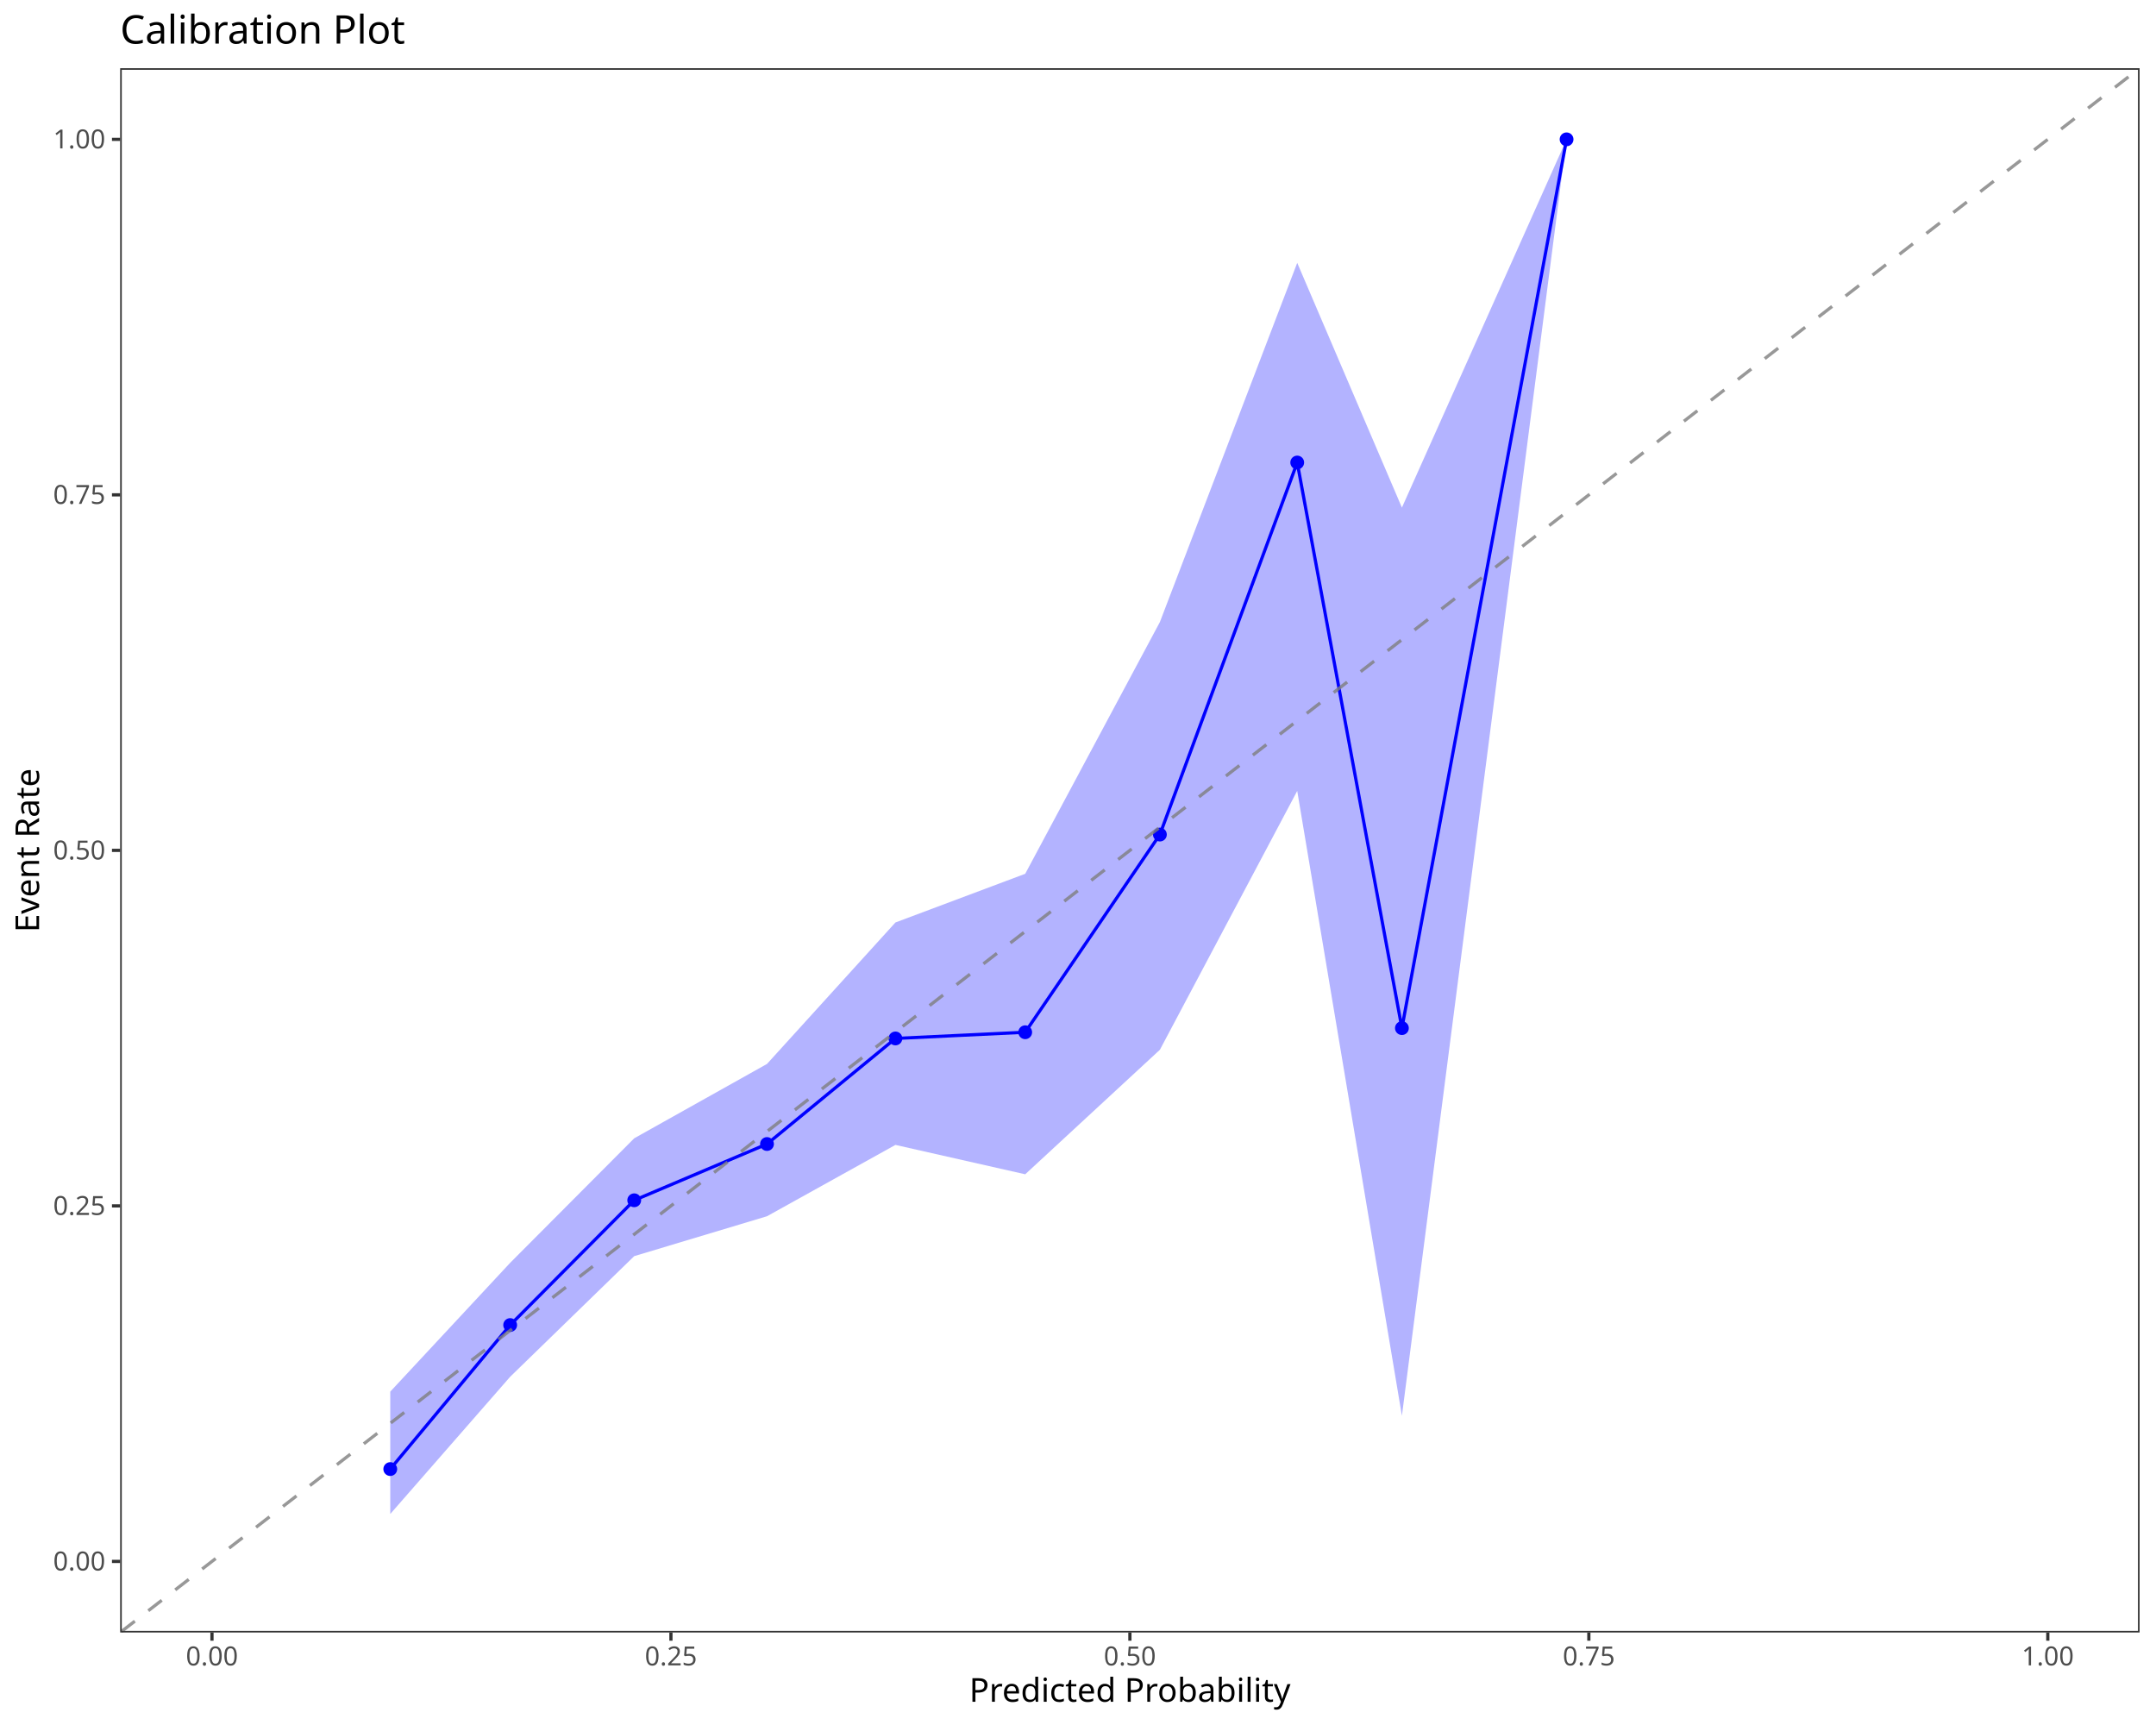
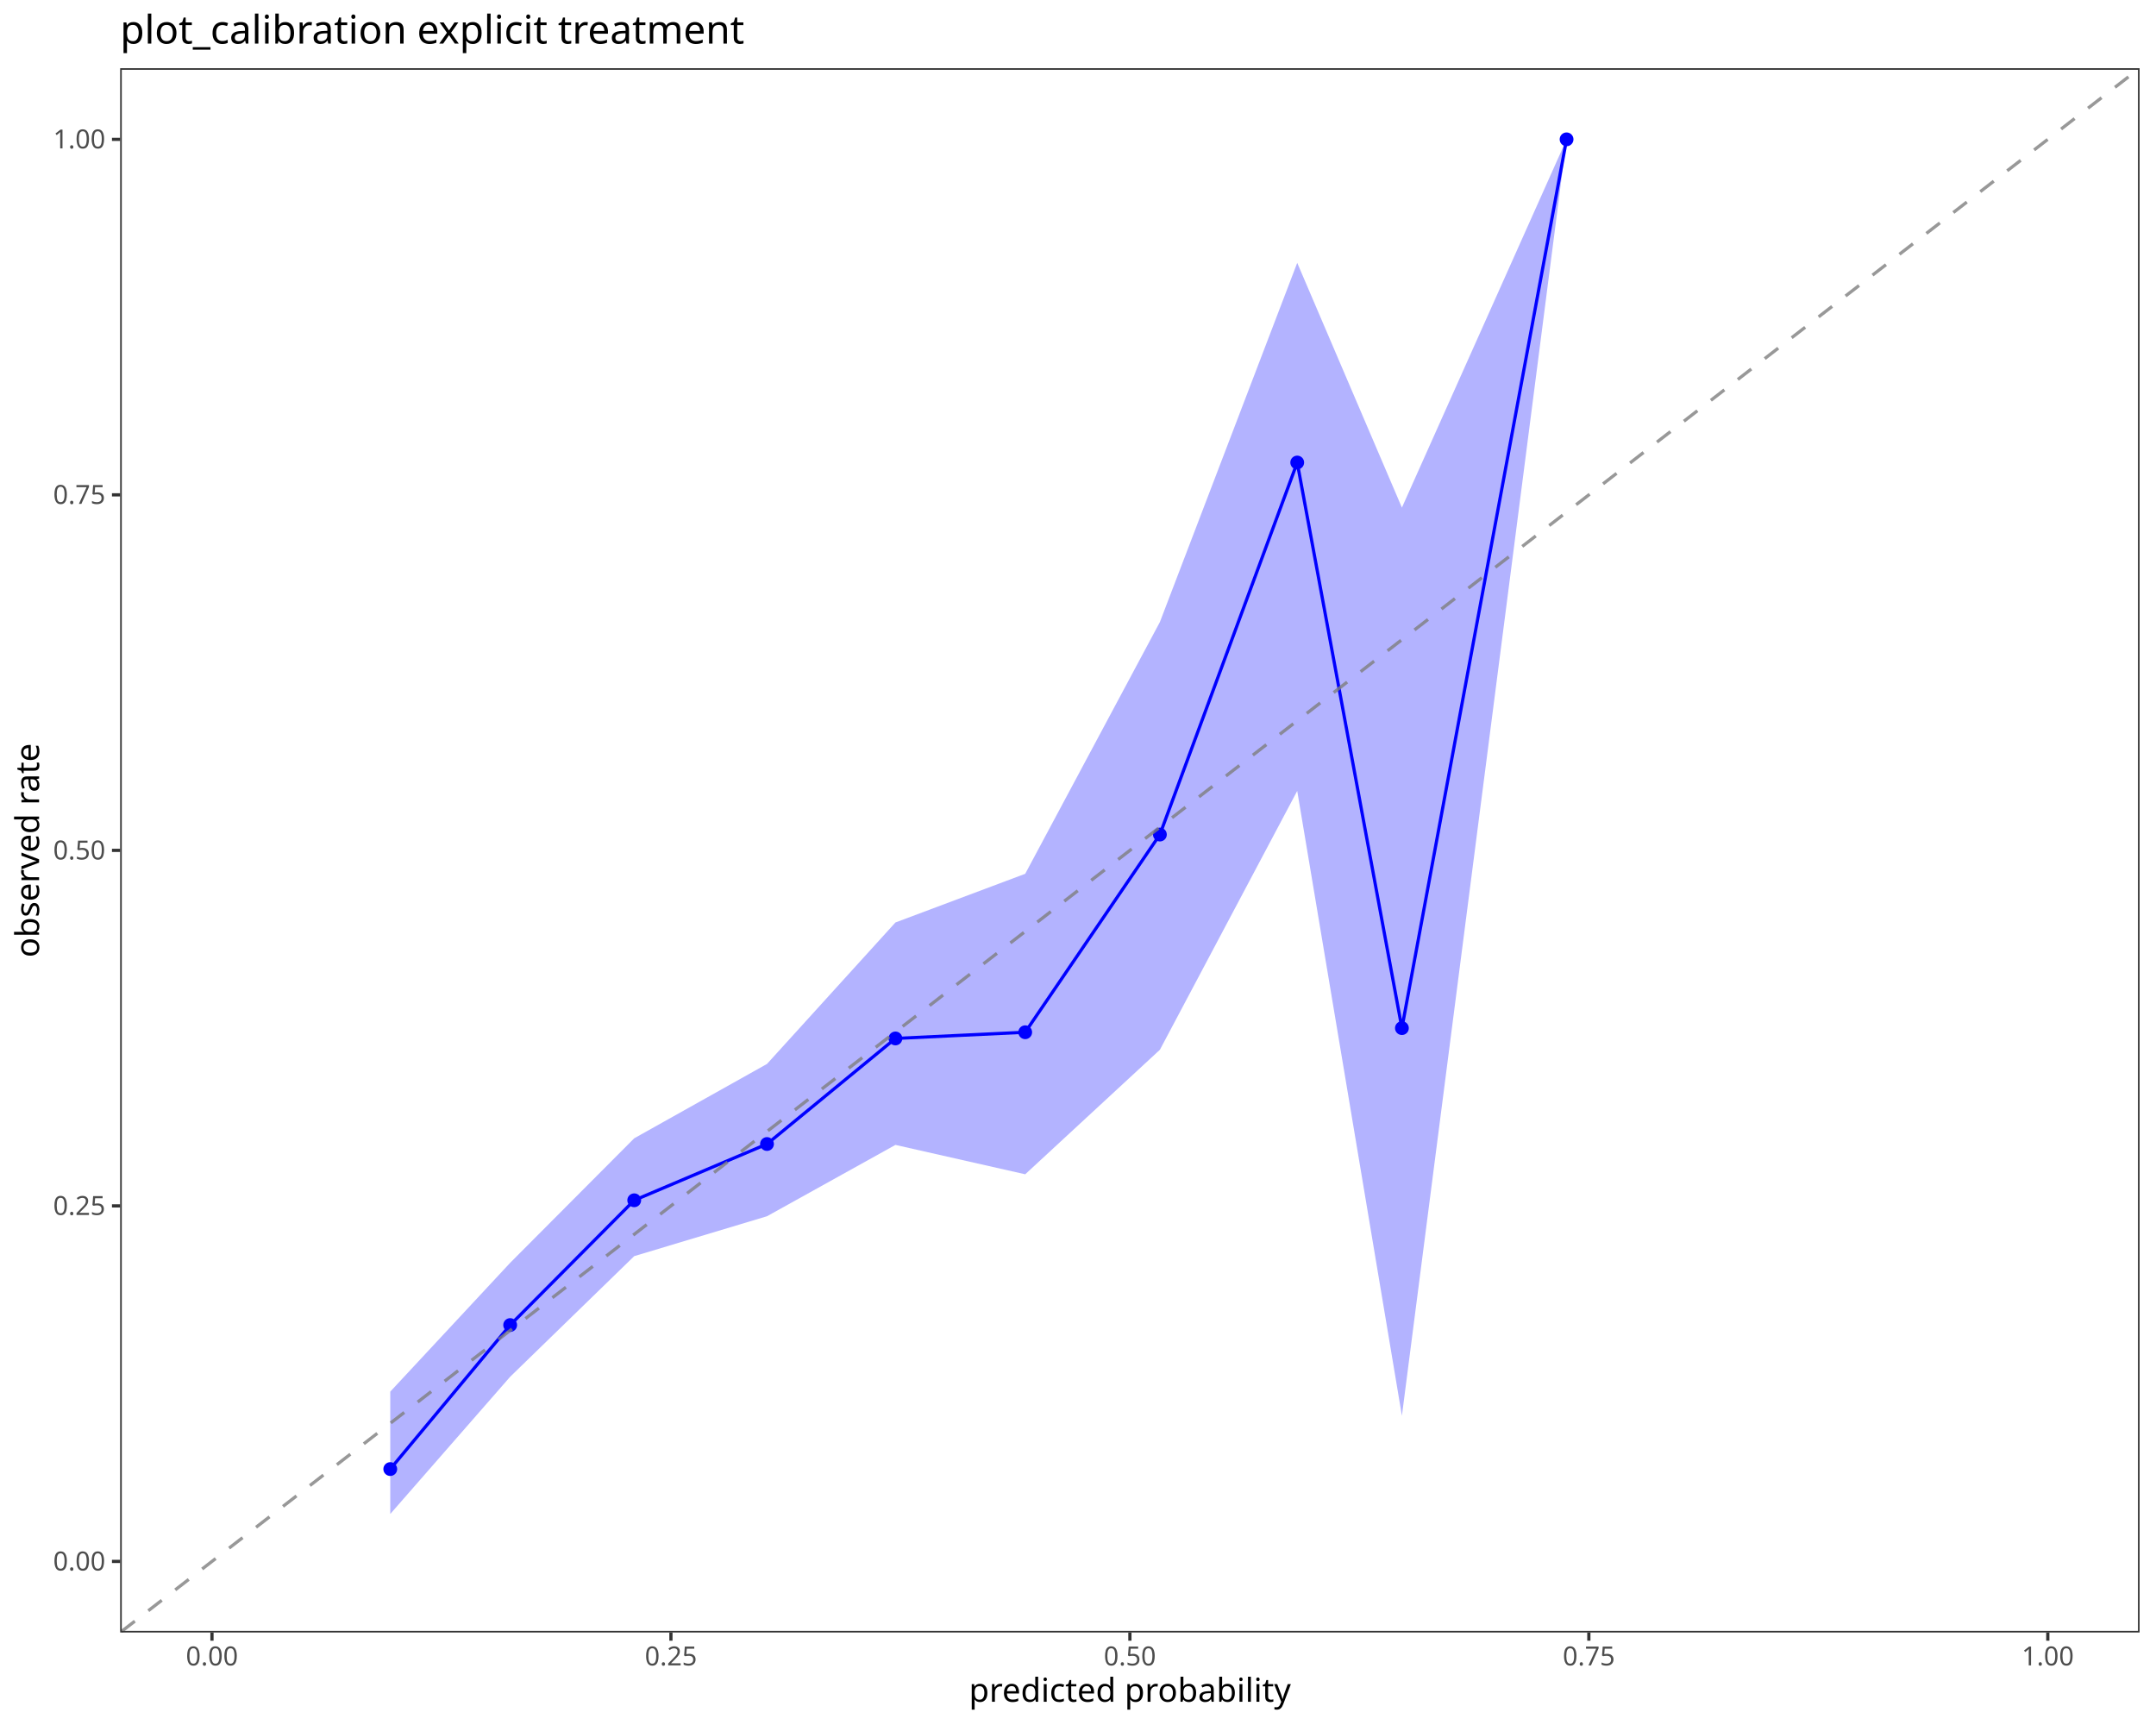
<svg xmlns="http://www.w3.org/2000/svg" class="svglite" data-engine-version="2.0" width="720.00pt" height="576.00pt" viewBox="0 0 720.00 576.00">
  <defs>
    <style type="text/css">
    .svglite line, .svglite polyline, .svglite polygon, .svglite path, .svglite rect, .svglite circle {
      fill: none;
      stroke: #000000;
      stroke-linecap: round;
      stroke-linejoin: round;
      stroke-miterlimit: 10.00;
    }
  </style>
  </defs>
  <rect width="100%" height="100%" style="stroke: none; fill: #FFFFFF;" />
  <defs>
    <clipPath id="cpMC4wMHw3MjAuMDB8MC4wMHw1NzYuMDA=">
      <rect x="0.00" y="0.00" width="720.00" height="576.00" />
    </clipPath>
  </defs>
  <g clip-path="url(#cpMC4wMHw3MjAuMDB8MC4wMHw1NzYuMDA=)">
    <rect x="0.00" y="0.00" width="720.00" height="576.00" style="stroke-width: 1.07; stroke: #FFFFFF; fill: #FFFFFF;" />
  </g>
  <defs>
    <clipPath id="cpNDAuMTN8NzE0LjUyfDIyLjc4fDU0NS4xMQ==">
      <rect x="40.13" y="22.78" width="674.39" height="522.33" />
    </clipPath>
  </defs>
  <g clip-path="url(#cpNDAuMTN8NzE0LjUyfDIyLjc4fDU0NS4xMQ==)">
    <rect x="40.13" y="22.78" width="674.39" height="522.33" style="stroke-width: 1.07; stroke: none; fill: #FFFFFF;" />
    <polygon points="130.33,464.68 170.37,421.67 211.80,380.09 256.14,355.26 299.03,308.03 342.37,291.77 387.35,207.70 433.21,87.77 468.17,169.49 523.16,46.53 523.16,46.53 468.17,472.74 433.21,264.10 387.35,350.53 342.37,392.11 299.03,382.30 256.14,406.12 211.80,419.44 170.37,459.72 130.33,505.54 " style="stroke-width: 0.00; stroke: none; stroke-linecap: butt; fill: #0000FF; fill-opacity: 0.30;" />
    <polyline points="130.33,464.68 170.37,421.67 211.80,380.09 256.14,355.26 299.03,308.03 342.37,291.77 387.35,207.70 433.21,87.77 468.17,169.49 523.16,46.53 " style="stroke-width: 1.07; stroke: none; stroke-linecap: butt;" />
    <polyline points="523.16,46.53 468.17,472.74 433.21,264.10 387.35,350.53 342.37,392.11 299.03,382.30 256.14,406.12 211.80,419.44 170.37,459.72 130.33,505.54 " style="stroke-width: 1.07; stroke: none; stroke-linecap: butt;" />
    <polyline points="130.33,490.54 170.37,442.45 211.80,400.79 256.14,382.00 299.03,346.75 342.37,344.68 387.35,278.67 433.21,154.44 468.17,343.30 523.16,46.53 " style="stroke-width: 1.07; stroke: #0000FF; stroke-linecap: butt;" />
    <circle cx="130.33" cy="490.54" r="1.95" style="stroke-width: 0.71; stroke: #0000FF; fill: #0000FF;" />
    <circle cx="170.37" cy="442.45" r="1.95" style="stroke-width: 0.71; stroke: #0000FF; fill: #0000FF;" />
    <circle cx="211.80" cy="400.79" r="1.95" style="stroke-width: 0.71; stroke: #0000FF; fill: #0000FF;" />
    <circle cx="256.14" cy="382.00" r="1.95" style="stroke-width: 0.71; stroke: #0000FF; fill: #0000FF;" />
    <circle cx="299.03" cy="346.75" r="1.95" style="stroke-width: 0.71; stroke: #0000FF; fill: #0000FF;" />
    <circle cx="342.37" cy="344.68" r="1.95" style="stroke-width: 0.71; stroke: #0000FF; fill: #0000FF;" />
    <circle cx="387.35" cy="278.67" r="1.95" style="stroke-width: 0.71; stroke: #0000FF; fill: #0000FF;" />
    <circle cx="433.21" cy="154.44" r="1.95" style="stroke-width: 0.71; stroke: #0000FF; fill: #0000FF;" />
    <circle cx="468.17" cy="343.30" r="1.95" style="stroke-width: 0.71; stroke: #0000FF; fill: #0000FF;" />
    <circle cx="523.16" cy="46.53" r="1.95" style="stroke-width: 0.71; stroke: #0000FF; fill: #0000FF;" />
    <line x1="-634.25" y1="1067.44" x2="1388.91" y2="-499.55" style="stroke-width: 1.07; stroke: #7F7F7F; stroke-opacity: 0.80; stroke-dasharray: 5.69,5.69; stroke-linecap: butt;" />
    <rect x="40.13" y="22.78" width="674.39" height="522.33" style="stroke-width: 1.07; stroke: #333333;" />
  </g>
  <g clip-path="url(#cpMC4wMHw3MjAuMDB8MC4wMHw1NzYuMDA=)">
    <text x="35.20" y="524.40" text-anchor="end" style="font-size: 8.80px; fill: #4D4D4D; font-family: sans;" textLength="17.13px" lengthAdjust="spacingAndGlyphs">0.00</text>
    <text x="35.20" y="405.69" text-anchor="end" style="font-size: 8.80px; fill: #4D4D4D; font-family: sans;" textLength="17.13px" lengthAdjust="spacingAndGlyphs">0.25</text>
    <text x="35.20" y="286.98" text-anchor="end" style="font-size: 8.80px; fill: #4D4D4D; font-family: sans;" textLength="17.13px" lengthAdjust="spacingAndGlyphs">0.50</text>
    <text x="35.20" y="168.26" text-anchor="end" style="font-size: 8.80px; fill: #4D4D4D; font-family: sans;" textLength="17.13px" lengthAdjust="spacingAndGlyphs">0.75</text>
    <text x="35.20" y="49.55" text-anchor="end" style="font-size: 8.80px; fill: #4D4D4D; font-family: sans;" textLength="17.13px" lengthAdjust="spacingAndGlyphs">1.00</text>
    <polyline points="37.39,521.37 40.13,521.37 " style="stroke-width: 1.07; stroke: #333333; stroke-linecap: butt;" />
    <polyline points="37.39,402.66 40.13,402.66 " style="stroke-width: 1.07; stroke: #333333; stroke-linecap: butt;" />
    <polyline points="37.39,283.95 40.13,283.95 " style="stroke-width: 1.07; stroke: #333333; stroke-linecap: butt;" />
    <polyline points="37.39,165.24 40.13,165.24 " style="stroke-width: 1.07; stroke: #333333; stroke-linecap: butt;" />
    <polyline points="37.39,46.53 40.13,46.53 " style="stroke-width: 1.07; stroke: #333333; stroke-linecap: butt;" />
    <polyline points="70.79,547.85 70.79,545.11 " style="stroke-width: 1.07; stroke: #333333; stroke-linecap: butt;" />
    <polyline points="224.06,547.85 224.06,545.11 " style="stroke-width: 1.07; stroke: #333333; stroke-linecap: butt;" />
    <polyline points="377.33,547.85 377.33,545.11 " style="stroke-width: 1.07; stroke: #333333; stroke-linecap: butt;" />
    <polyline points="530.60,547.85 530.60,545.11 " style="stroke-width: 1.07; stroke: #333333; stroke-linecap: butt;" />
    <polyline points="683.87,547.85 683.87,545.11 " style="stroke-width: 1.07; stroke: #333333; stroke-linecap: butt;" />
    <text x="70.79" y="556.10" text-anchor="middle" style="font-size: 8.80px; fill: #4D4D4D; font-family: sans;" textLength="17.13px" lengthAdjust="spacingAndGlyphs">0.00</text>
    <text x="224.06" y="556.10" text-anchor="middle" style="font-size: 8.80px; fill: #4D4D4D; font-family: sans;" textLength="17.13px" lengthAdjust="spacingAndGlyphs">0.25</text>
    <text x="377.33" y="556.10" text-anchor="middle" style="font-size: 8.80px; fill: #4D4D4D; font-family: sans;" textLength="17.13px" lengthAdjust="spacingAndGlyphs">0.50</text>
    <text x="530.60" y="556.10" text-anchor="middle" style="font-size: 8.80px; fill: #4D4D4D; font-family: sans;" textLength="17.13px" lengthAdjust="spacingAndGlyphs">0.75</text>
    <text x="683.87" y="556.10" text-anchor="middle" style="font-size: 8.80px; fill: #4D4D4D; font-family: sans;" textLength="17.13px" lengthAdjust="spacingAndGlyphs">1.00</text>
-     <text x="377.33" y="568.24" text-anchor="middle" style="font-size: 11.00px; font-family: sans;" textLength="100.89px" lengthAdjust="spacingAndGlyphs">Predicted Probability</text>
-     <text transform="translate(13.05,283.95) rotate(-90)" text-anchor="middle" style="font-size: 11.00px; font-family: sans;" textLength="54.43px" lengthAdjust="spacingAndGlyphs">Event Rate</text>
-     <text x="40.13" y="14.56" style="font-size: 13.20px; font-family: sans;" textLength="89.51px" lengthAdjust="spacingAndGlyphs">Calibration Plot</text>
+     <text x="377.33" y="568.24" text-anchor="middle" style="font-size: 11.00px; font-family: sans;" textLength="98.45px" lengthAdjust="spacingAndGlyphs">predicted probability</text>
+     <text transform="translate(13.05,283.95) rotate(-90)" text-anchor="middle" style="font-size: 11.00px; font-family: sans;" textLength="67.27px" lengthAdjust="spacingAndGlyphs">observed rate</text>
+     <text x="40.13" y="14.56" style="font-size: 13.20px; font-family: sans;" textLength="192.24px" lengthAdjust="spacingAndGlyphs">plot_calibration explicit treatment</text>
  </g>
</svg>
